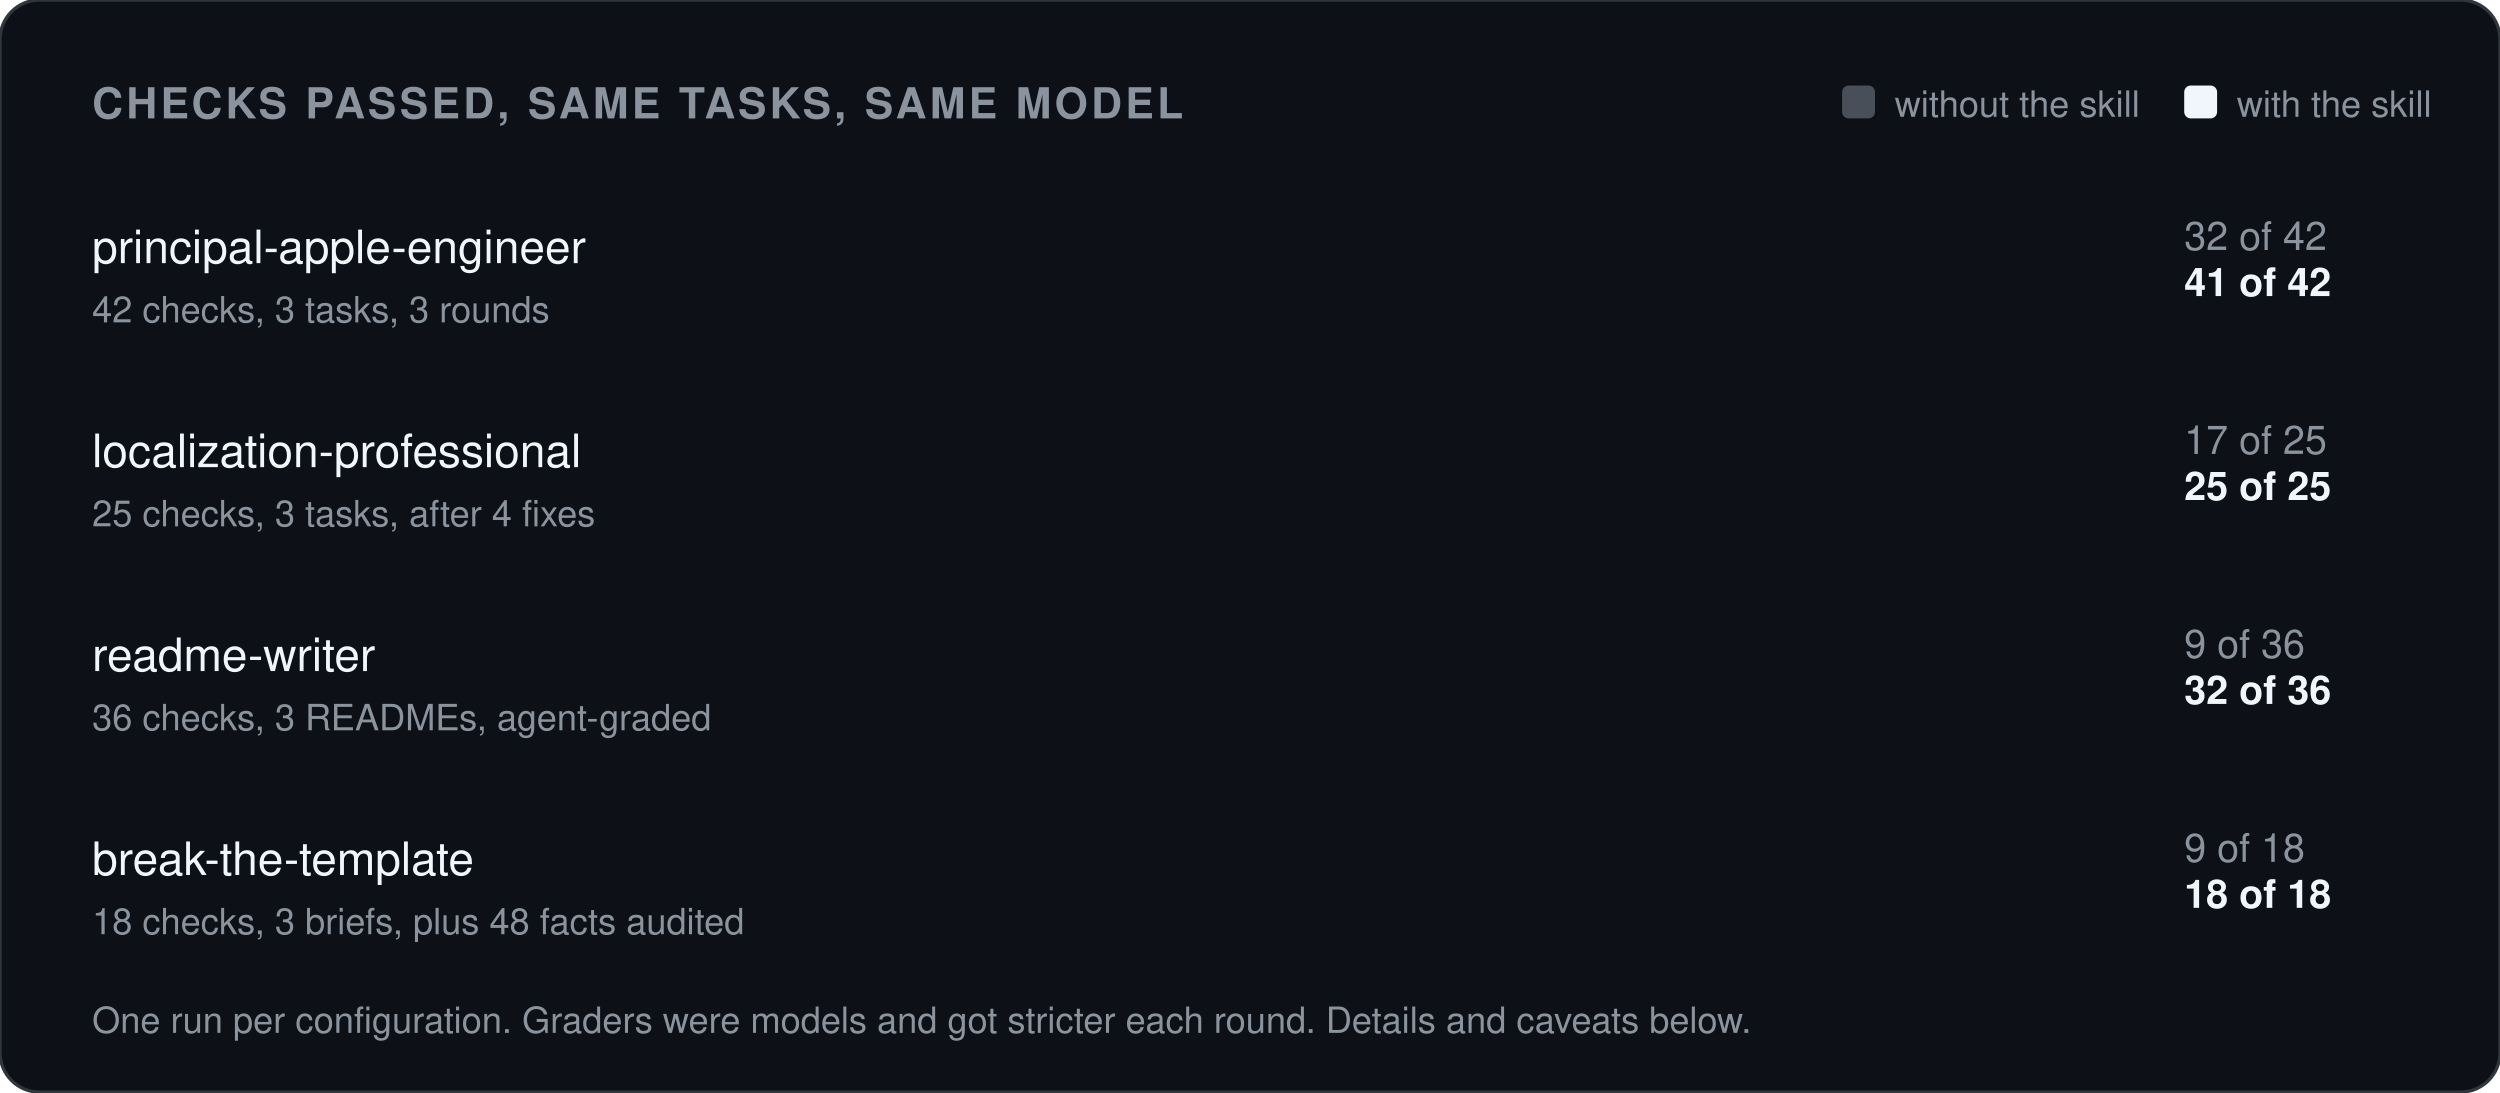
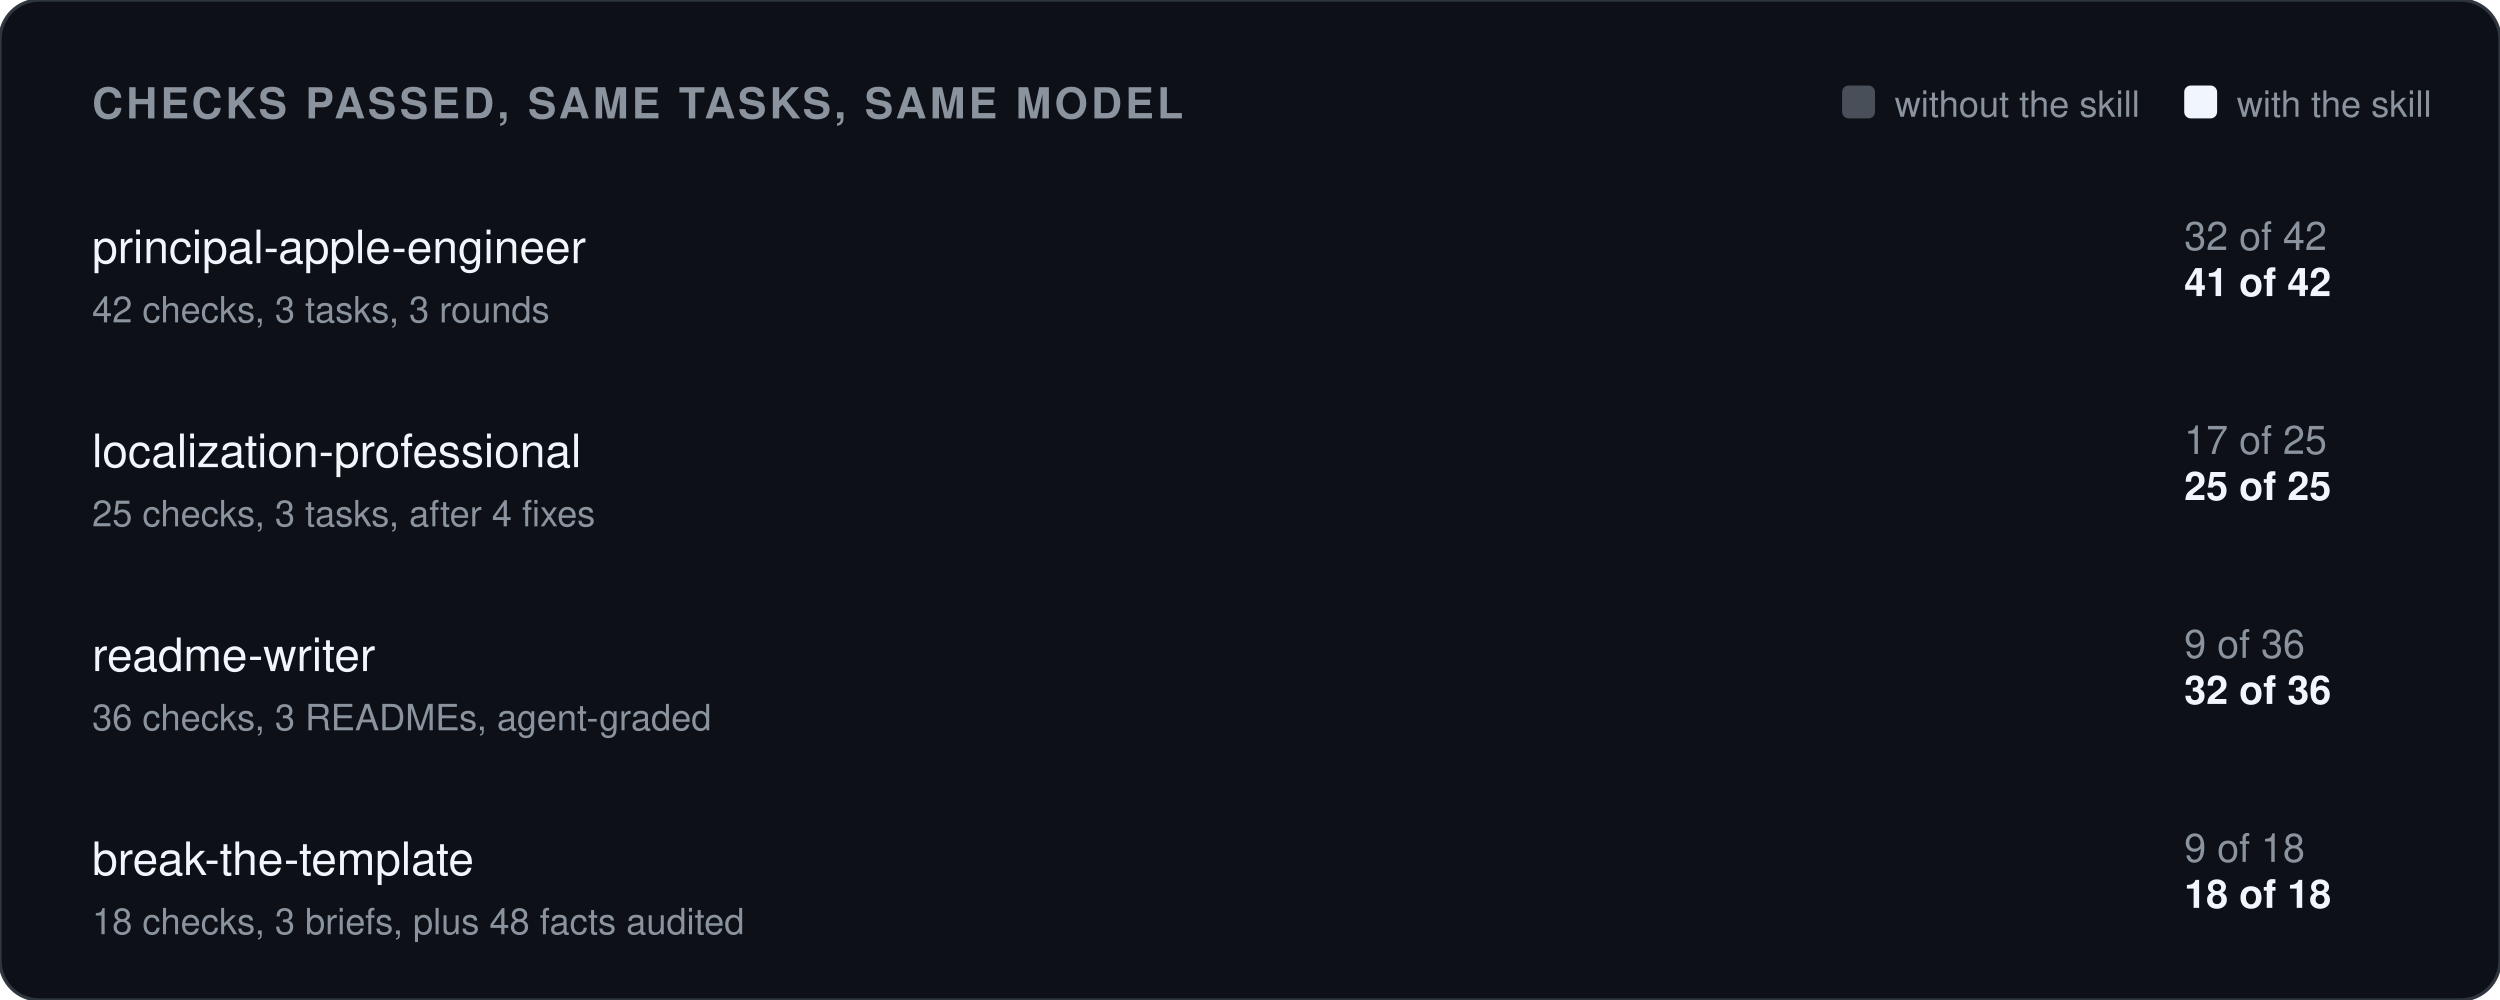
- <svg xmlns="http://www.w3.org/2000/svg" width="760" height="332" viewBox="0 0 760 332" font-family="-apple-system, BlinkMacSystemFont, 'Segoe UI', Helvetica, Arial, sans-serif">
-   <rect width="760" height="332" rx="12" fill="#0d1117" stroke="#30363d" />
+ <svg xmlns="http://www.w3.org/2000/svg" width="760" height="304" viewBox="0 0 760 304" font-family="-apple-system, BlinkMacSystemFont, 'Segoe UI', Helvetica, Arial, sans-serif">
+   <rect width="760" height="304" rx="12" fill="#0d1117" stroke="#30363d" />
  <text x="28" y="36" font-size="13" font-weight="600" fill="#8b949e" letter-spacing="1">CHECKS PASSED, SAME TASKS, SAME MODEL</text>
  <g font-size="11" fill="#8b949e">
    <rect x="560" y="26" width="10" height="10" rx="2" fill="#484f58" />
    <text x="576" y="35.5">without the skill</text>
    <rect x="664" y="26" width="10" height="10" rx="2" fill="#f0f6fc" />
    <text x="680" y="35.5">with the skill</text>
  </g>
  <g font-size="14" fill="#f0f6fc">
    <text x="28" y="80">principal-apple-engineer</text>
    <text x="28" y="98" font-size="11" fill="#8b949e">42 checks, 3 tasks, 3 rounds</text>
    <rect x="236" y="66" width="0" height="10" rx="3" fill="#484f58">
      <animate attributeName="width" from="0" to="320" dur="0.9s" begin="0.2s" fill="freeze" />
    </rect>
    <rect x="236" y="80" width="0" height="10" rx="3" fill="#f0f6fc">
      <animate attributeName="width" from="0" to="410" dur="0.9s" begin="0.5s" fill="freeze" />
    </rect>
    <text x="664" y="76" font-size="12" fill="#8b949e">32 of 42</text>
    <text x="664" y="90" font-size="12" font-weight="600">41 of 42</text>
    <text x="28" y="142">localization-professional</text>
    <text x="28" y="160" font-size="11" fill="#8b949e">25 checks, 3 tasks, after 4 fixes</text>
    <rect x="236" y="128" width="0" height="10" rx="3" fill="#484f58">
      <animate attributeName="width" from="0" to="286" dur="0.9s" begin="0.35s" fill="freeze" />
    </rect>
    <rect x="236" y="142" width="0" height="10" rx="3" fill="#f0f6fc">
      <animate attributeName="width" from="0" to="420" dur="0.9s" begin="0.65s" fill="freeze" />
    </rect>
    <text x="664" y="138" font-size="12" fill="#8b949e">17 of 25</text>
    <text x="664" y="152" font-size="12" font-weight="600">25 of 25</text>
    <text x="28" y="204">readme-writer</text>
    <text x="28" y="222" font-size="11" fill="#8b949e">36 checks, 3 READMEs, agent-graded</text>
    <rect x="236" y="190" width="0" height="10" rx="3" fill="#484f58">
      <animate attributeName="width" from="0" to="105" dur="0.9s" begin="0.5s" fill="freeze" />
    </rect>
    <rect x="236" y="204" width="0" height="10" rx="3" fill="#f0f6fc">
      <animate attributeName="width" from="0" to="373" dur="0.9s" begin="0.8s" fill="freeze" />
    </rect>
    <text x="664" y="200" font-size="12" fill="#8b949e">9 of 36</text>
    <text x="664" y="214" font-size="12" font-weight="600">32 of 36</text>
    <text x="28" y="266">break-the-template</text>
    <text x="28" y="284" font-size="11" fill="#8b949e">18 checks, 3 briefs, plus 48 facts audited</text>
    <rect x="236" y="252" width="0" height="10" rx="3" fill="#484f58">
      <animate attributeName="width" from="0" to="210" dur="0.9s" begin="0.65s" fill="freeze" />
    </rect>
    <rect x="236" y="266" width="0" height="10" rx="3" fill="#f0f6fc">
      <animate attributeName="width" from="0" to="420" dur="0.9s" begin="0.95s" fill="freeze" />
    </rect>
    <text x="664" y="262" font-size="12" fill="#8b949e">9 of 18</text>
    <text x="664" y="276" font-size="12" font-weight="600">18 of 18</text>
  </g>
-   <text x="28" y="314" font-size="11" fill="#8b949e">One run per configuration. Graders were models and got stricter each round. Details and caveats below.</text>
</svg>
